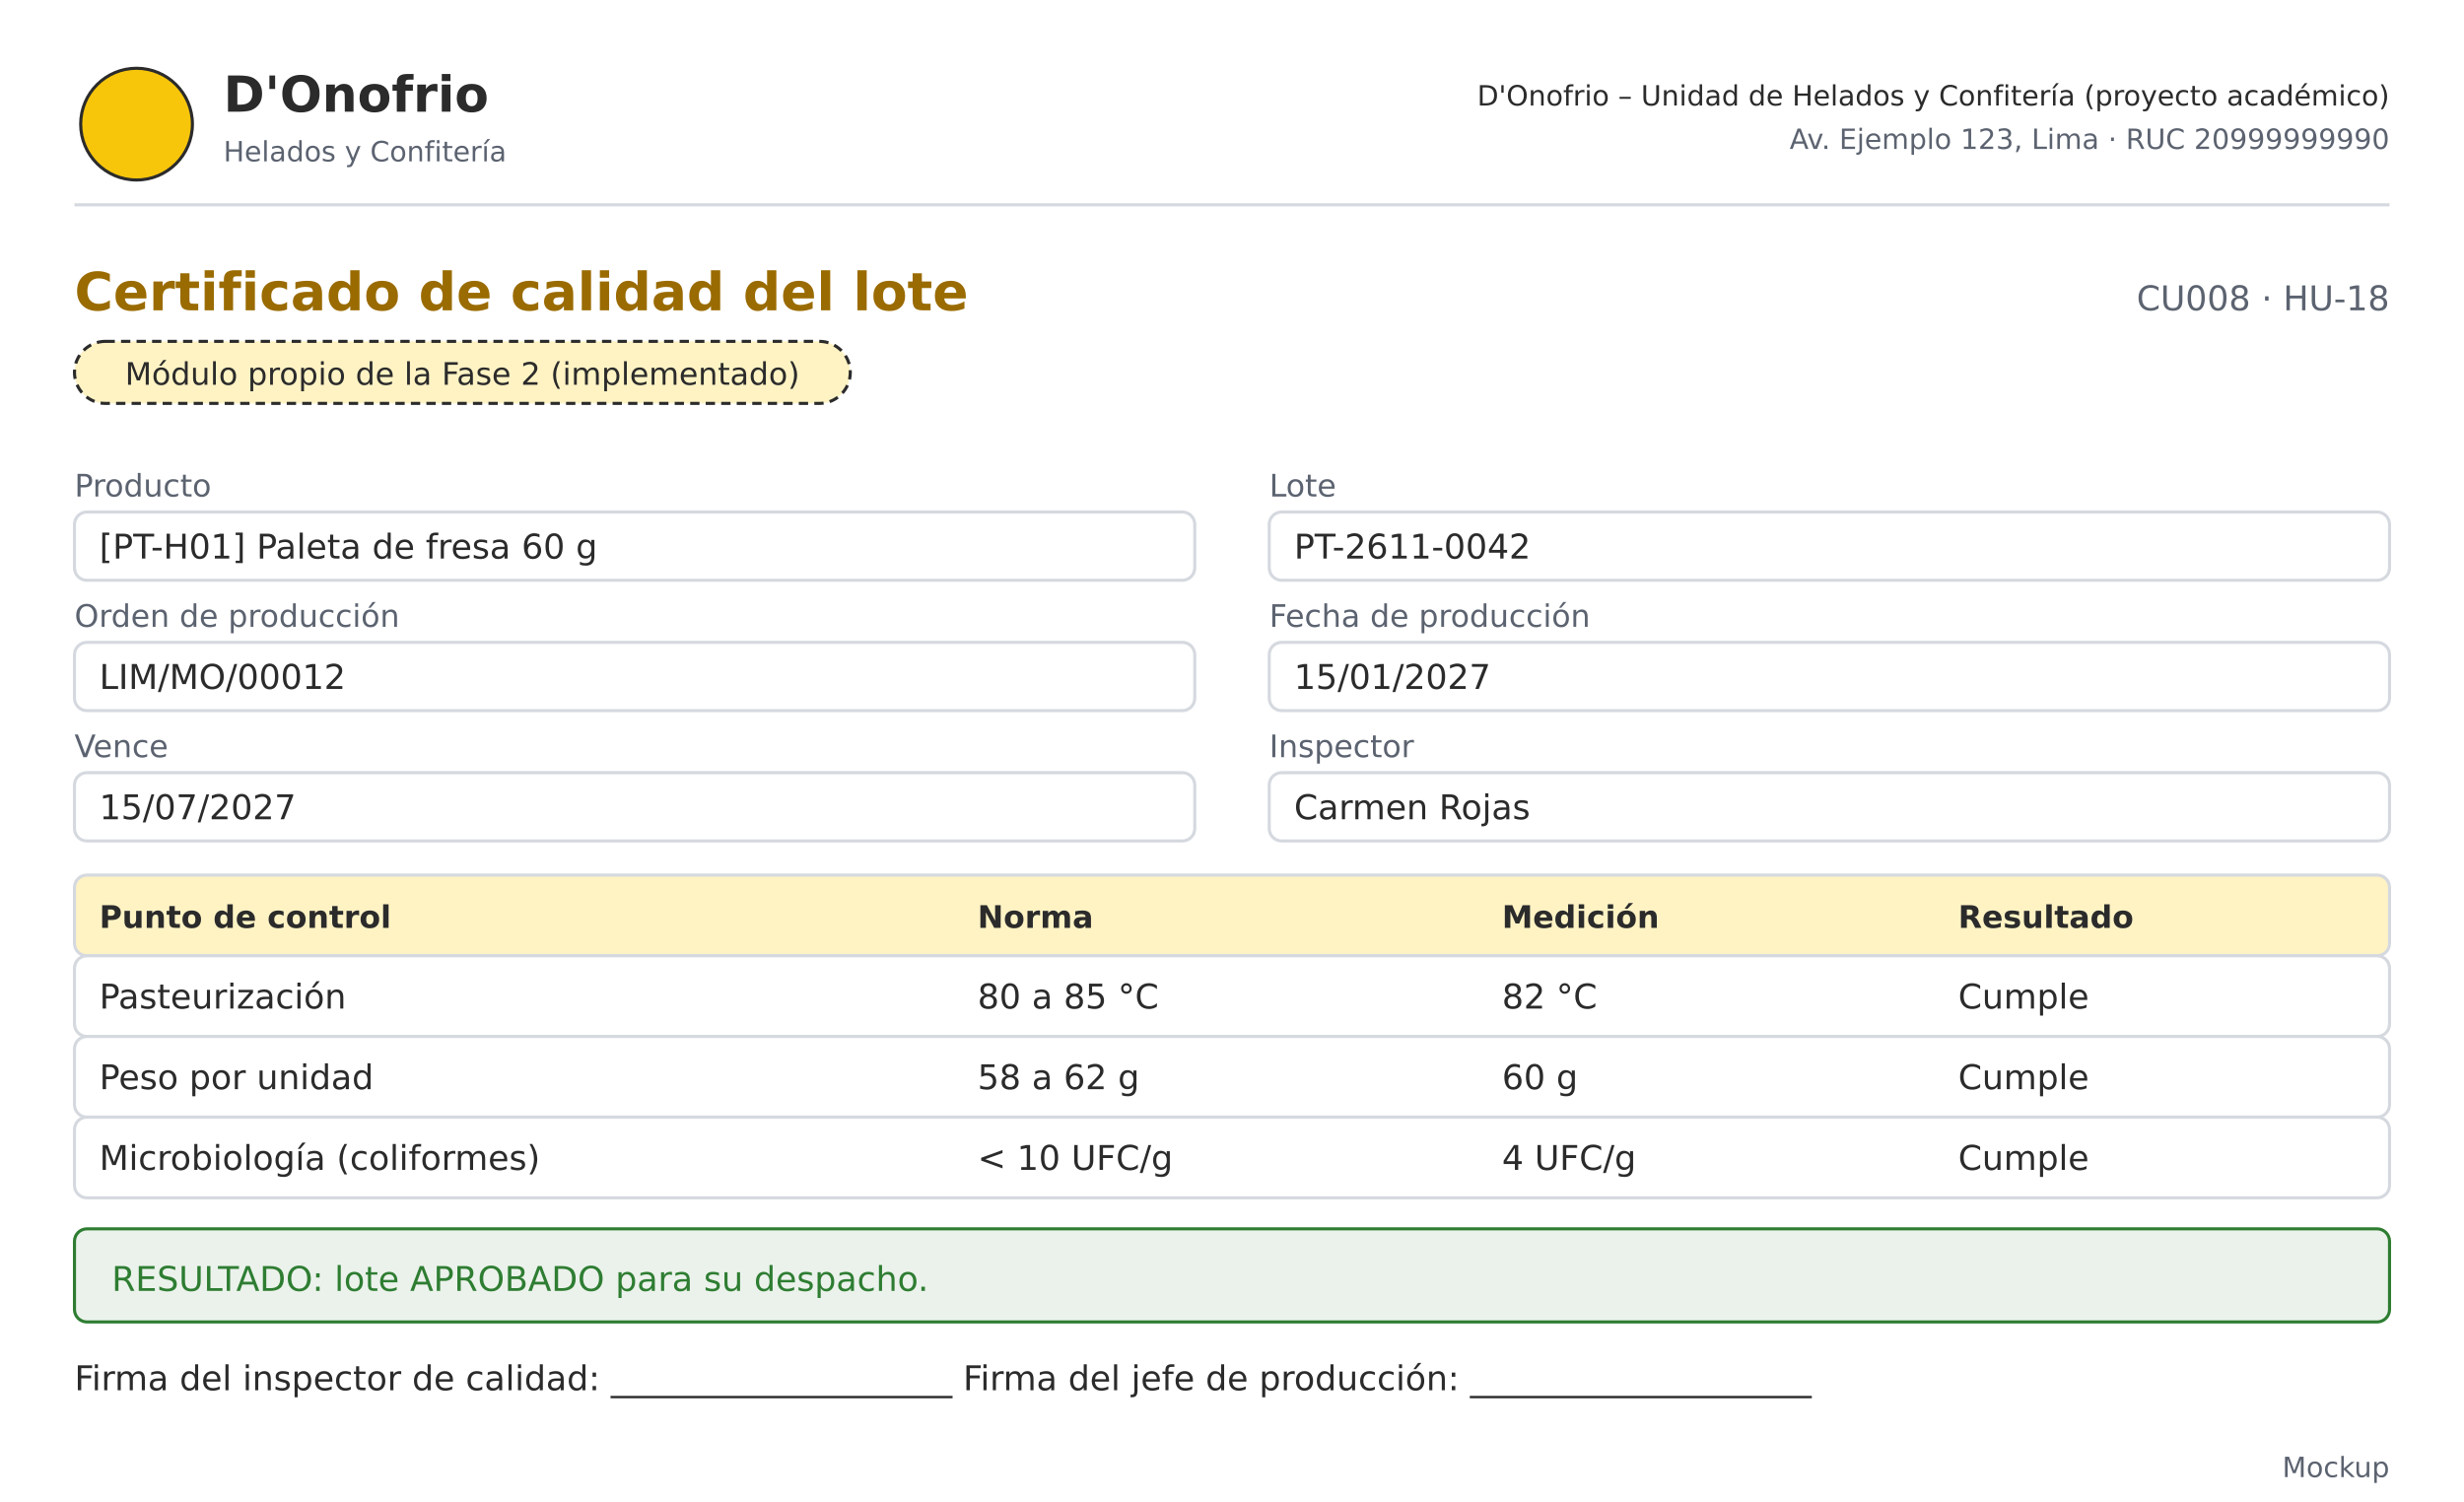
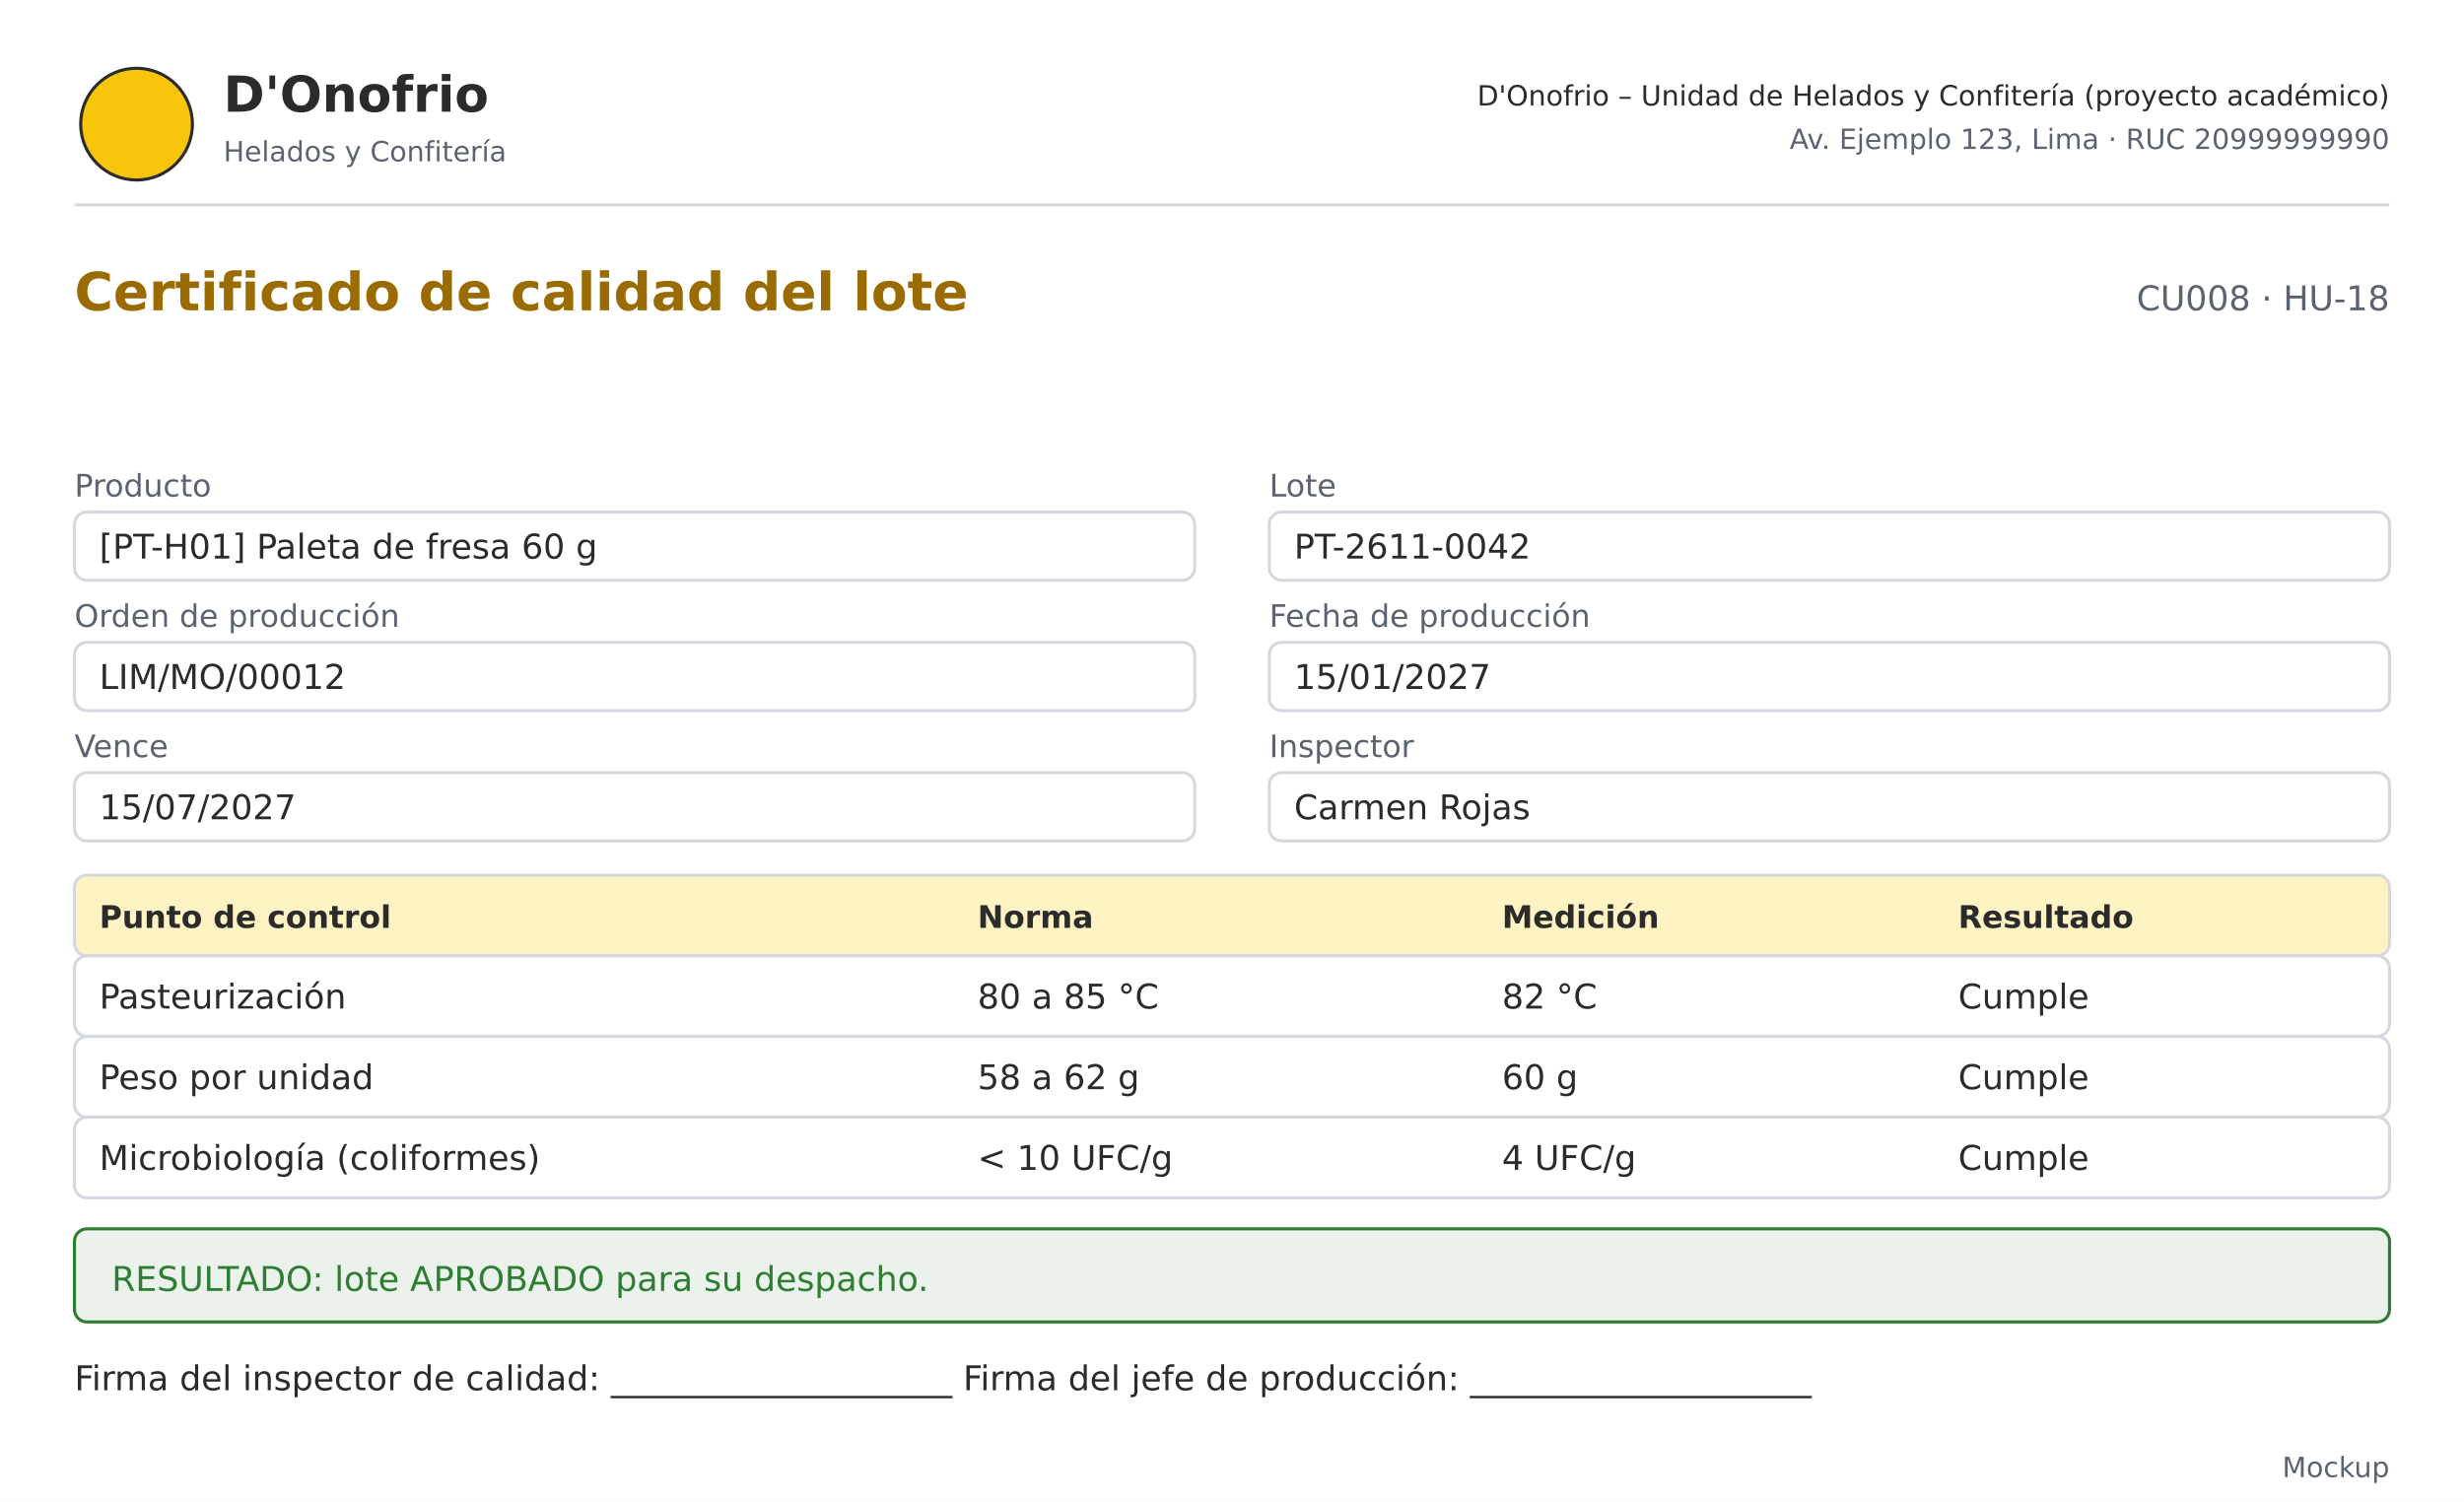
<svg xmlns="http://www.w3.org/2000/svg" width="794" height="484" viewBox="0 0 794 484" font-family="'DejaVu Sans', Arial, sans-serif">
  <rect width="794" height="484" fill="#FFFFFF" />
  <circle cx="44" cy="40" r="18" fill="#F7C60A" stroke="#2B2B2B" />
  <text x="72" y="36" font-size="16" font-weight="bold" text-anchor="start" fill="#2B2B2B">D'Onofrio</text>
  <text x="72" y="52" font-size="9" font-weight="normal" text-anchor="start" fill="#5C6370">Helados y Confitería</text>
  <text x="770" y="34" font-size="9" font-weight="normal" text-anchor="end" fill="#2B2B2B">D'Onofrio – Unidad de Helados y Confitería (proyecto académico)</text>
  <text x="770" y="48" font-size="9" font-weight="normal" text-anchor="end" fill="#5C6370">Av. Ejemplo 123, Lima · RUC 20999999990</text>
  <line x1="24" y1="66" x2="770" y2="66" stroke="#D5D9DF" />
  <text x="24" y="100" font-size="17" font-weight="bold" text-anchor="start" fill="#9A6B00">Certificado de calidad del lote</text>
  <text x="770" y="100" font-size="11" font-weight="normal" text-anchor="end" fill="#5C6370">CU008 · HU-18</text>
-   <rect x="24" y="110" width="250" height="20" rx="10" fill="#FFF3C4" stroke="#2B2B2B" stroke-dasharray="3 2" />
-   <text x="149" y="124" font-size="10" font-weight="normal" text-anchor="middle" fill="#2B2B2B">Módulo propio de la Fase 2 (implementado)</text>
  <text x="24" y="160" font-size="10" font-weight="normal" text-anchor="start" fill="#5C6370">Producto</text>
  <rect x="24" y="165" width="361" height="22" rx="4" fill="#fff" stroke="#D5D9DF" stroke-width="1" />
  <text x="32" y="180" font-size="11" font-weight="normal" text-anchor="start" fill="#2B2B2B">[PT-H01] Paleta de fresa 60 g</text>
  <text x="409" y="160" font-size="10" font-weight="normal" text-anchor="start" fill="#5C6370">Lote</text>
  <rect x="409" y="165" width="361" height="22" rx="4" fill="#fff" stroke="#D5D9DF" stroke-width="1" />
  <text x="417" y="180" font-size="11" font-weight="normal" text-anchor="start" fill="#2B2B2B">PT-2611-0042</text>
  <text x="24" y="202" font-size="10" font-weight="normal" text-anchor="start" fill="#5C6370">Orden de producción</text>
  <rect x="24" y="207" width="361" height="22" rx="4" fill="#fff" stroke="#D5D9DF" stroke-width="1" />
  <text x="32" y="222" font-size="11" font-weight="normal" text-anchor="start" fill="#2B2B2B">LIM/MO/00012</text>
  <text x="409" y="202" font-size="10" font-weight="normal" text-anchor="start" fill="#5C6370">Fecha de producción</text>
  <rect x="409" y="207" width="361" height="22" rx="4" fill="#fff" stroke="#D5D9DF" stroke-width="1" />
  <text x="417" y="222" font-size="11" font-weight="normal" text-anchor="start" fill="#2B2B2B">15/01/2027</text>
  <text x="24" y="244" font-size="10" font-weight="normal" text-anchor="start" fill="#5C6370">Vence</text>
  <rect x="24" y="249" width="361" height="22" rx="4" fill="#fff" stroke="#D5D9DF" stroke-width="1" />
  <text x="32" y="264" font-size="11" font-weight="normal" text-anchor="start" fill="#2B2B2B">15/07/2027</text>
  <text x="409" y="244" font-size="10" font-weight="normal" text-anchor="start" fill="#5C6370">Inspector</text>
  <rect x="409" y="249" width="361" height="22" rx="4" fill="#fff" stroke="#D5D9DF" stroke-width="1" />
  <text x="417" y="264" font-size="11" font-weight="normal" text-anchor="start" fill="#2B2B2B">Carmen Rojas</text>
  <rect x="24" y="282" width="746" height="26" rx="4" fill="#FFF3C4" stroke="#D5D9DF" stroke-width="1" />
  <text x="32" y="299" font-size="10" font-weight="bold" text-anchor="start" fill="#2B2B2B">Punto de control</text>
  <text x="315" y="299" font-size="10" font-weight="bold" text-anchor="start" fill="#2B2B2B">Norma</text>
  <text x="484" y="299" font-size="10" font-weight="bold" text-anchor="start" fill="#2B2B2B">Medición</text>
  <text x="631" y="299" font-size="10" font-weight="bold" text-anchor="start" fill="#2B2B2B">Resultado</text>
  <rect x="24" y="308" width="746" height="26" rx="4" fill="#fff" stroke="#D5D9DF" stroke-width="1" />
  <text x="32" y="325" font-size="11" font-weight="normal" text-anchor="start" fill="#2B2B2B">Pasteurización</text>
  <text x="315" y="325" font-size="11" font-weight="normal" text-anchor="start" fill="#2B2B2B">80 a 85 °C</text>
  <text x="484" y="325" font-size="11" font-weight="normal" text-anchor="start" fill="#2B2B2B">82 °C</text>
  <text x="631" y="325" font-size="11" font-weight="normal" text-anchor="start" fill="#2B2B2B">Cumple</text>
  <rect x="24" y="334" width="746" height="26" rx="4" fill="#fff" stroke="#D5D9DF" stroke-width="1" />
  <text x="32" y="351" font-size="11" font-weight="normal" text-anchor="start" fill="#2B2B2B">Peso por unidad</text>
  <text x="315" y="351" font-size="11" font-weight="normal" text-anchor="start" fill="#2B2B2B">58 a 62 g</text>
  <text x="484" y="351" font-size="11" font-weight="normal" text-anchor="start" fill="#2B2B2B">60 g</text>
  <text x="631" y="351" font-size="11" font-weight="normal" text-anchor="start" fill="#2B2B2B">Cumple</text>
  <rect x="24" y="360" width="746" height="26" rx="4" fill="#fff" stroke="#D5D9DF" stroke-width="1" />
  <text x="32" y="377" font-size="11" font-weight="normal" text-anchor="start" fill="#2B2B2B">Microbiología (coliformes)</text>
  <text x="315" y="377" font-size="11" font-weight="normal" text-anchor="start" fill="#2B2B2B">&lt; 10 UFC/g</text>
  <text x="484" y="377" font-size="11" font-weight="normal" text-anchor="start" fill="#2B2B2B">4 UFC/g</text>
  <text x="631" y="377" font-size="11" font-weight="normal" text-anchor="start" fill="#2B2B2B">Cumple</text>
  <rect x="24" y="396" width="746" height="30" rx="4" fill="#2E7D3218" stroke="#2E7D32" />
  <text x="36" y="416" font-size="11" font-weight="normal" text-anchor="start" fill="#2E7D32">RESULTADO: lote APROBADO para su despacho.</text>
  <text x="24" y="448" font-size="11" font-weight="normal" text-anchor="start" fill="#2B2B2B">Firma del inspector de calidad: ____________________        Firma del jefe de producción: ____________________</text>
  <text x="770" y="476" font-size="9" font-weight="normal" text-anchor="end" fill="#5C6370">Mockup</text>
</svg>
